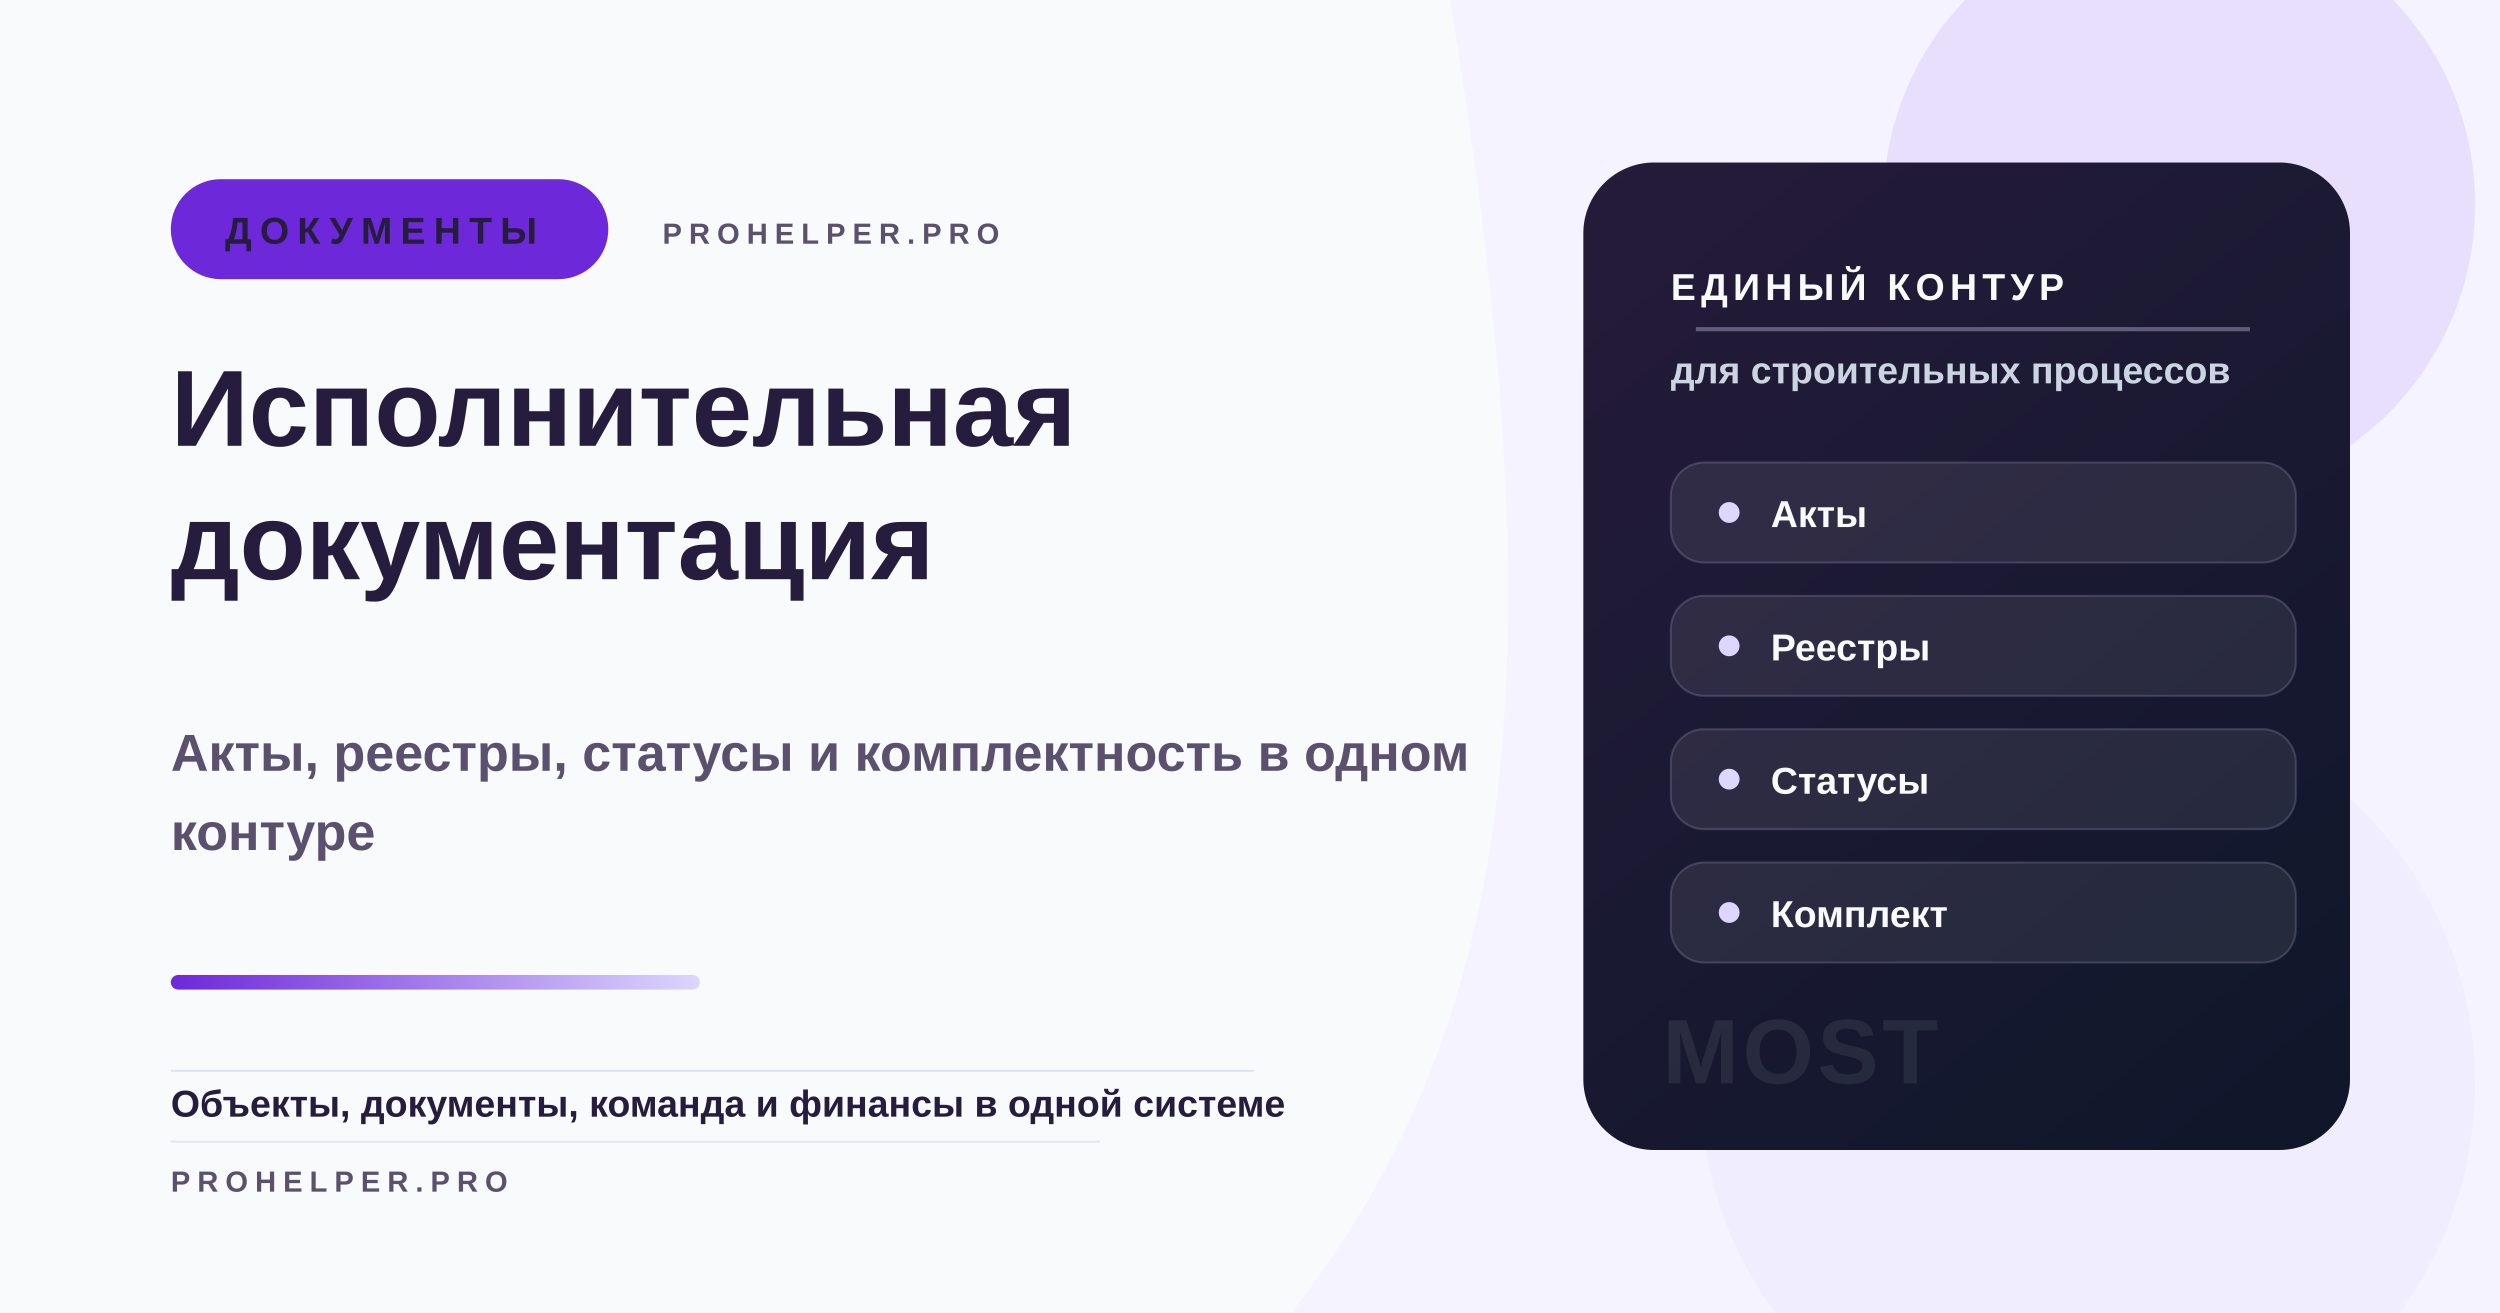
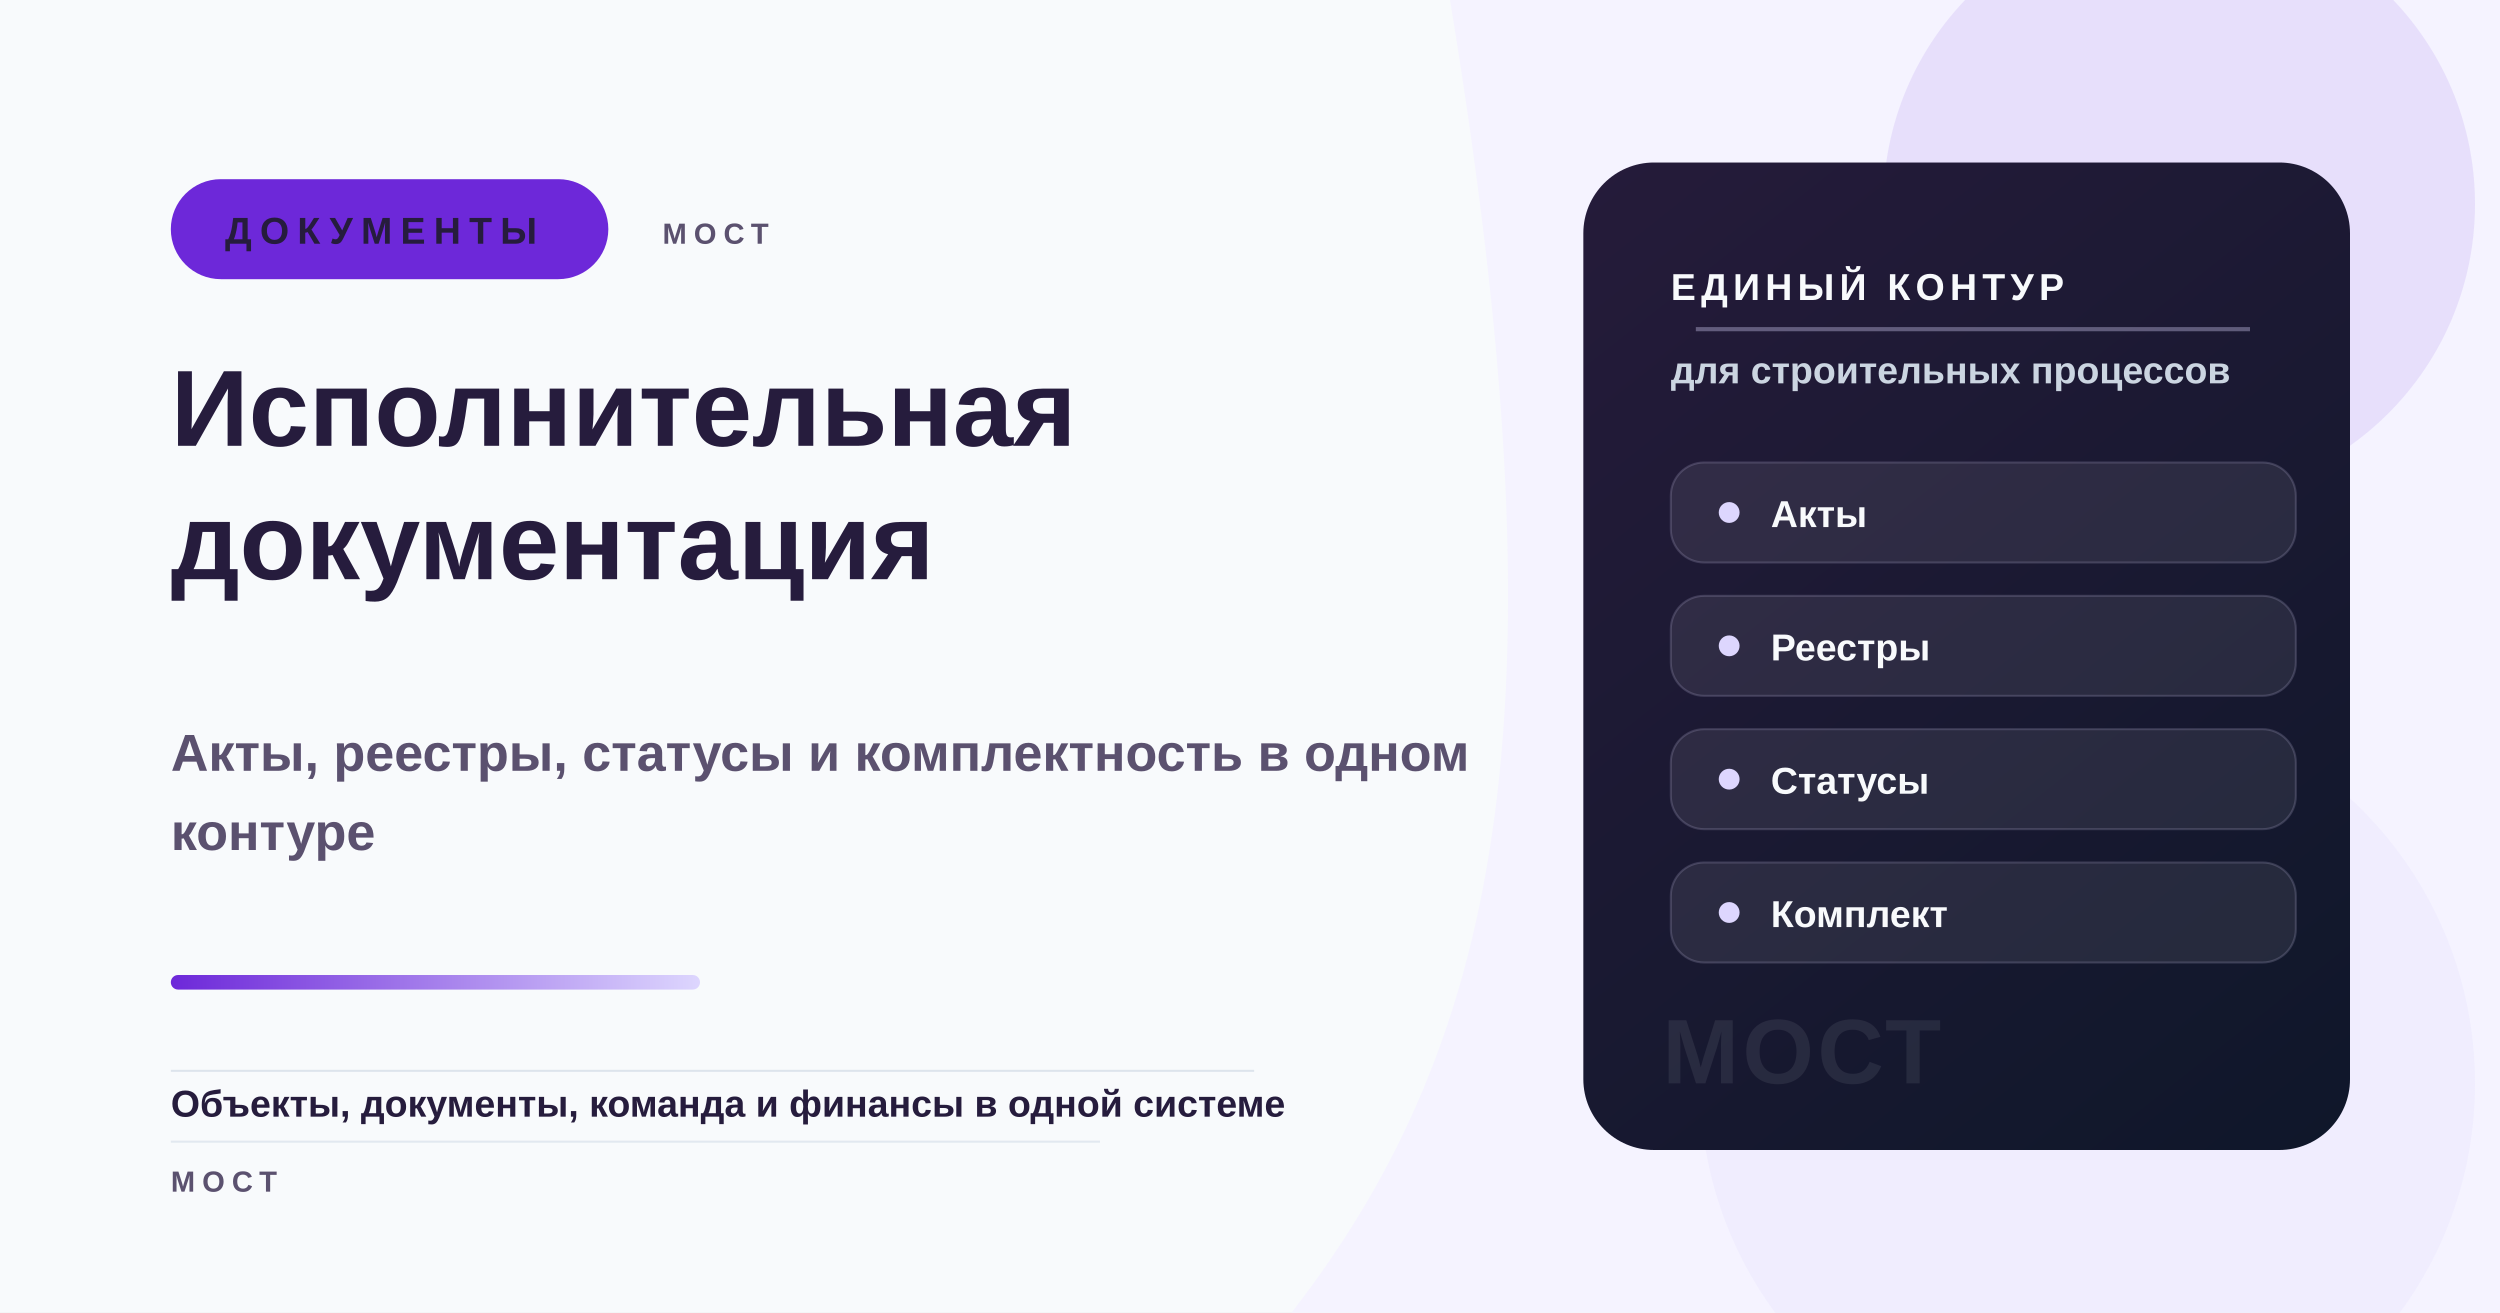
<svg xmlns="http://www.w3.org/2000/svg" width="1200" height="630" viewBox="0 0 1200 630" fill="none">
  <defs>
    <linearGradient id="panel-construction-documents" x1="760" y1="82" x2="1128" y2="548" gradientUnits="userSpaceOnUse">
      <stop stop-color="#251B3A" />
      <stop offset="1" stop-color="#0F172A" />
    </linearGradient>
    <linearGradient id="accent-construction-documents" x1="0" y1="0" x2="1" y2="0">
      <stop stop-color="#6D28D9" />
      <stop offset="1" stop-color="#DDD6FE" />
    </linearGradient>
    <style>
      .brand { font-family: 'Segoe UI', Arial, sans-serif; font-size: 18px; font-weight: 800; letter-spacing: 0.22em; fill: #261C3D; }
      .domain { font-family: 'Segoe UI', Arial, sans-serif; font-size: 14px; font-weight: 700; letter-spacing: 0.24em; fill: #5B516F; }
      .title { font-family: 'Segoe UI', Arial, sans-serif; font-size: 52px; font-weight: 800; fill: #261C3D; }
      .subtitle { font-family: 'Segoe UI', Arial, sans-serif; font-size: 25px; font-weight: 600; fill: #5B516F; }
      .footer { font-family: 'Segoe UI', Arial, sans-serif; font-size: 18px; font-weight: 700; fill: #261C3D; }
      .panel-title { font-family: 'Segoe UI', Arial, sans-serif; font-size: 18px; font-weight: 800; letter-spacing: 0.14em; fill: #F8FAFC; }
      .panel-copy { font-family: 'Segoe UI', Arial, sans-serif; font-size: 18px; font-weight: 600; fill: #CBD5E1; }
      .capability { font-family: 'Segoe UI', Arial, sans-serif; font-size: 18px; font-weight: 700; fill: #F8FAFC; }
      .stamp { font-family: 'Segoe UI', Arial, sans-serif; font-size: 44px; font-weight: 900; letter-spacing: 0.04em; fill: #F8FAFC; opacity: 0.08; }
    </style>
  </defs>
  <rect width="1200" height="630" fill="#F8FAFC" />
  <path d="M696 0H1200V630H620C724 496 751 334 696 0Z" fill="#F5F3FF" />
  <path d="M82 514H602" stroke="#CBD5E1" stroke-width="1" stroke-opacity="0.6" />
  <path d="M82 548H528" stroke="#E2E8F0" stroke-width="1" />
  <circle cx="1046" cy="98" r="142" fill="#6D28D9" fill-opacity="0.10" />
  <circle cx="1002" cy="520" r="186" fill="#DDD6FE" fill-opacity="0.18" />
  <rect x="760" y="78" width="368" height="474" rx="34" fill="url(#panel-construction-documents)" />
  <path d="M814 158H1080" stroke="#DDD6FE" stroke-width="2" stroke-opacity="0.35" />
  <text x="802" y="144" class="panel-title">ЕДИНЫЙ КОНТУР</text>
  <text x="802" y="184" class="panel-copy">для строительных процессов</text>
  <g>
    <rect x="802" y="222" width="300" height="48" rx="16" fill="#FFFFFF" fill-opacity="0.08" stroke="#DDD6FE" stroke-opacity="0.18" />
    <circle cx="830" cy="246" r="5" fill="#DDD6FE" />
    <text x="850" y="253" class="capability">Акты</text>
  </g>
  <g>
    <rect x="802" y="286" width="300" height="48" rx="16" fill="#FFFFFF" fill-opacity="0.08" stroke="#DDD6FE" stroke-opacity="0.18" />
    <circle cx="830" cy="310" r="5" fill="#DDD6FE" />
    <text x="850" y="317" class="capability">Реестры</text>
  </g>
  <g>
    <rect x="802" y="350" width="300" height="48" rx="16" fill="#FFFFFF" fill-opacity="0.08" stroke="#DDD6FE" stroke-opacity="0.18" />
    <circle cx="830" cy="374" r="5" fill="#DDD6FE" />
    <text x="850" y="381" class="capability">Статусы</text>
  </g>
  <g>
    <rect x="802" y="414" width="300" height="48" rx="16" fill="#FFFFFF" fill-opacity="0.08" stroke="#DDD6FE" stroke-opacity="0.18" />
    <circle cx="830" cy="438" r="5" fill="#DDD6FE" />
    <text x="850" y="445" class="capability">Комплект</text>
  </g>
-   <text x="798" y="520" class="stamp">MOST</text>
+   <text x="798" y="520" class="stamp">МОСТ</text>
  <rect x="82" y="86" width="210" height="48" rx="24" fill="#6D28D9" />
  <text x="108" y="117" class="brand" fill="#FFFFFF">ДОКУМЕНТЫ</text>
-   <text x="318" y="117" class="domain">PROHELPER.PRO</text>
+   <text x="318" y="117" class="domain">МОСТ</text>
  <text x="82" y="214" class="title">Исполнительная</text>
  <text x="82" y="278" class="title">документация</text>
  <text x="82" y="370" class="subtitle">Акты, реестры, статусы и комплектность в одном</text>
  <text x="82" y="408" class="subtitle">контуре</text>
  <rect x="82" y="468" width="254" height="7" rx="3.5" fill="url(#accent-construction-documents)" />
  <text x="82" y="536" class="footer">Объекты, документы, команда и финансы в одной системе</text>
-   <text x="82" y="572" class="domain">PROHELPER.PRO</text>
+   <text x="82" y="572" class="domain">МОСТ</text>
</svg>
